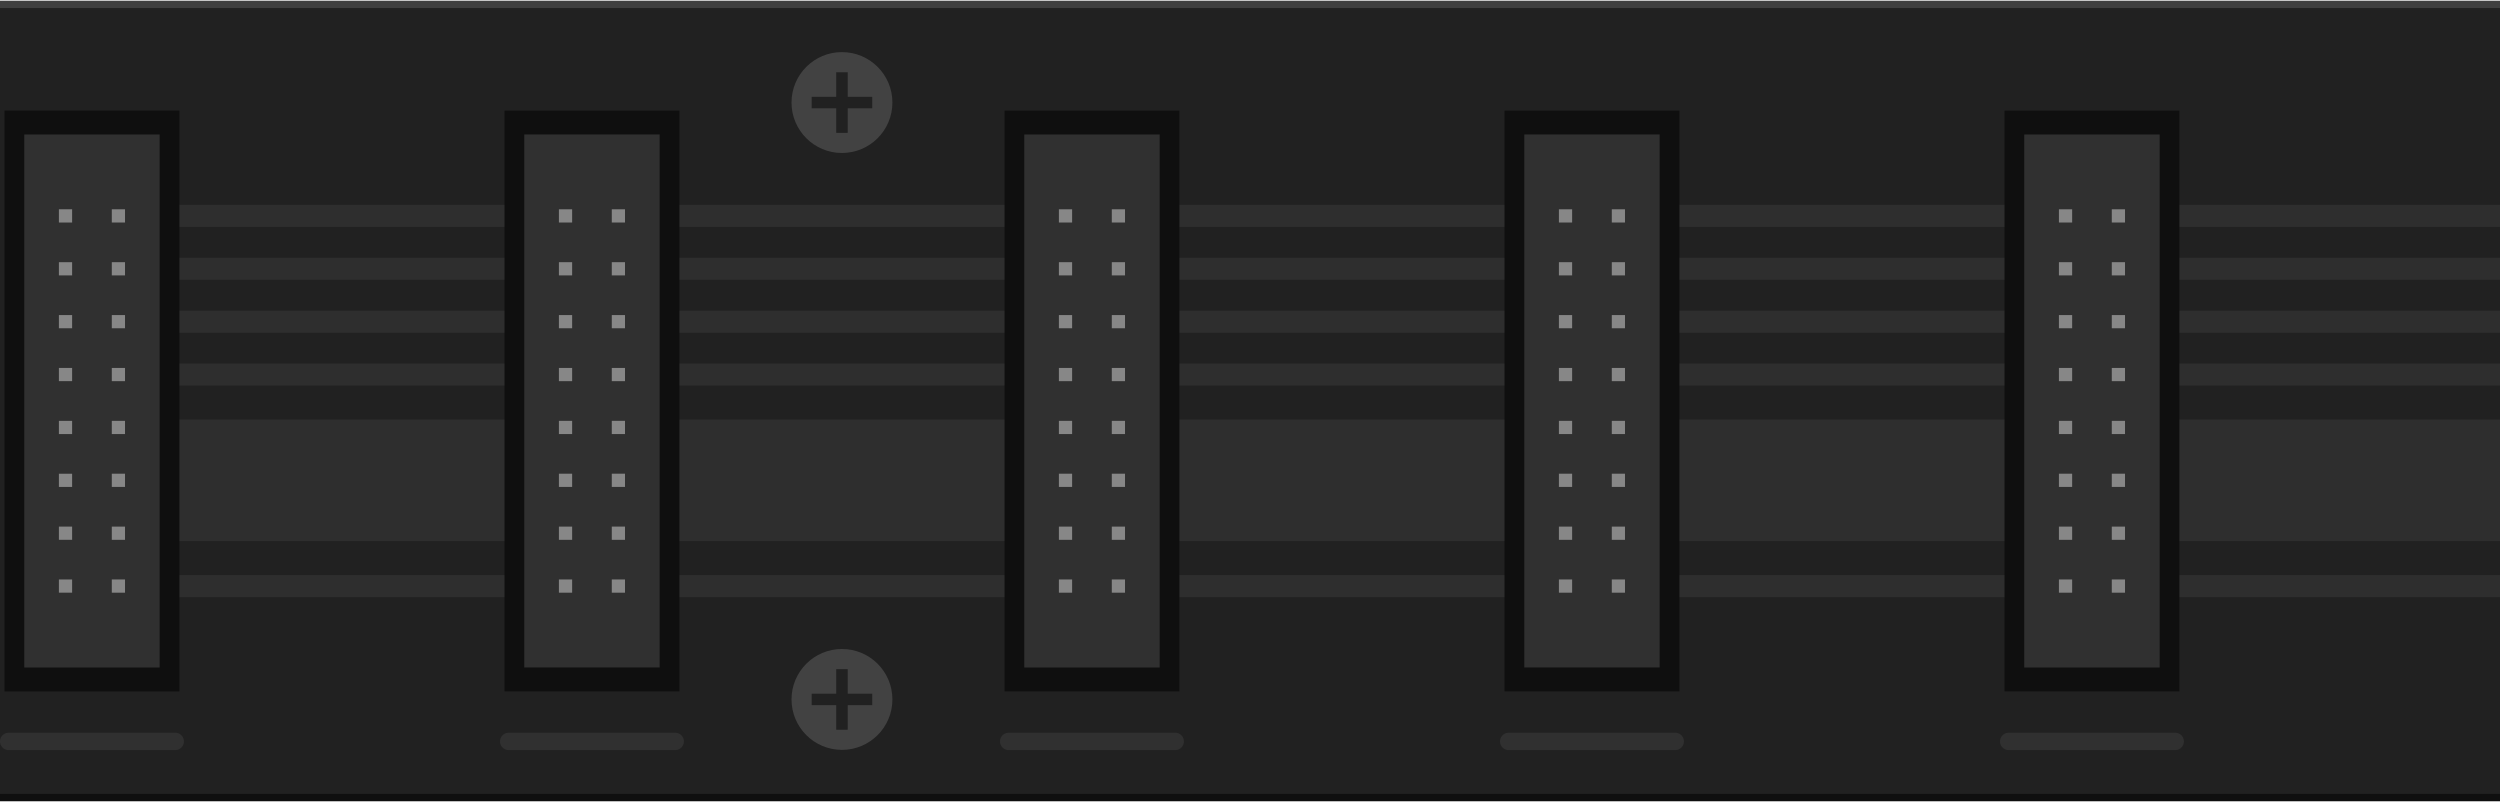
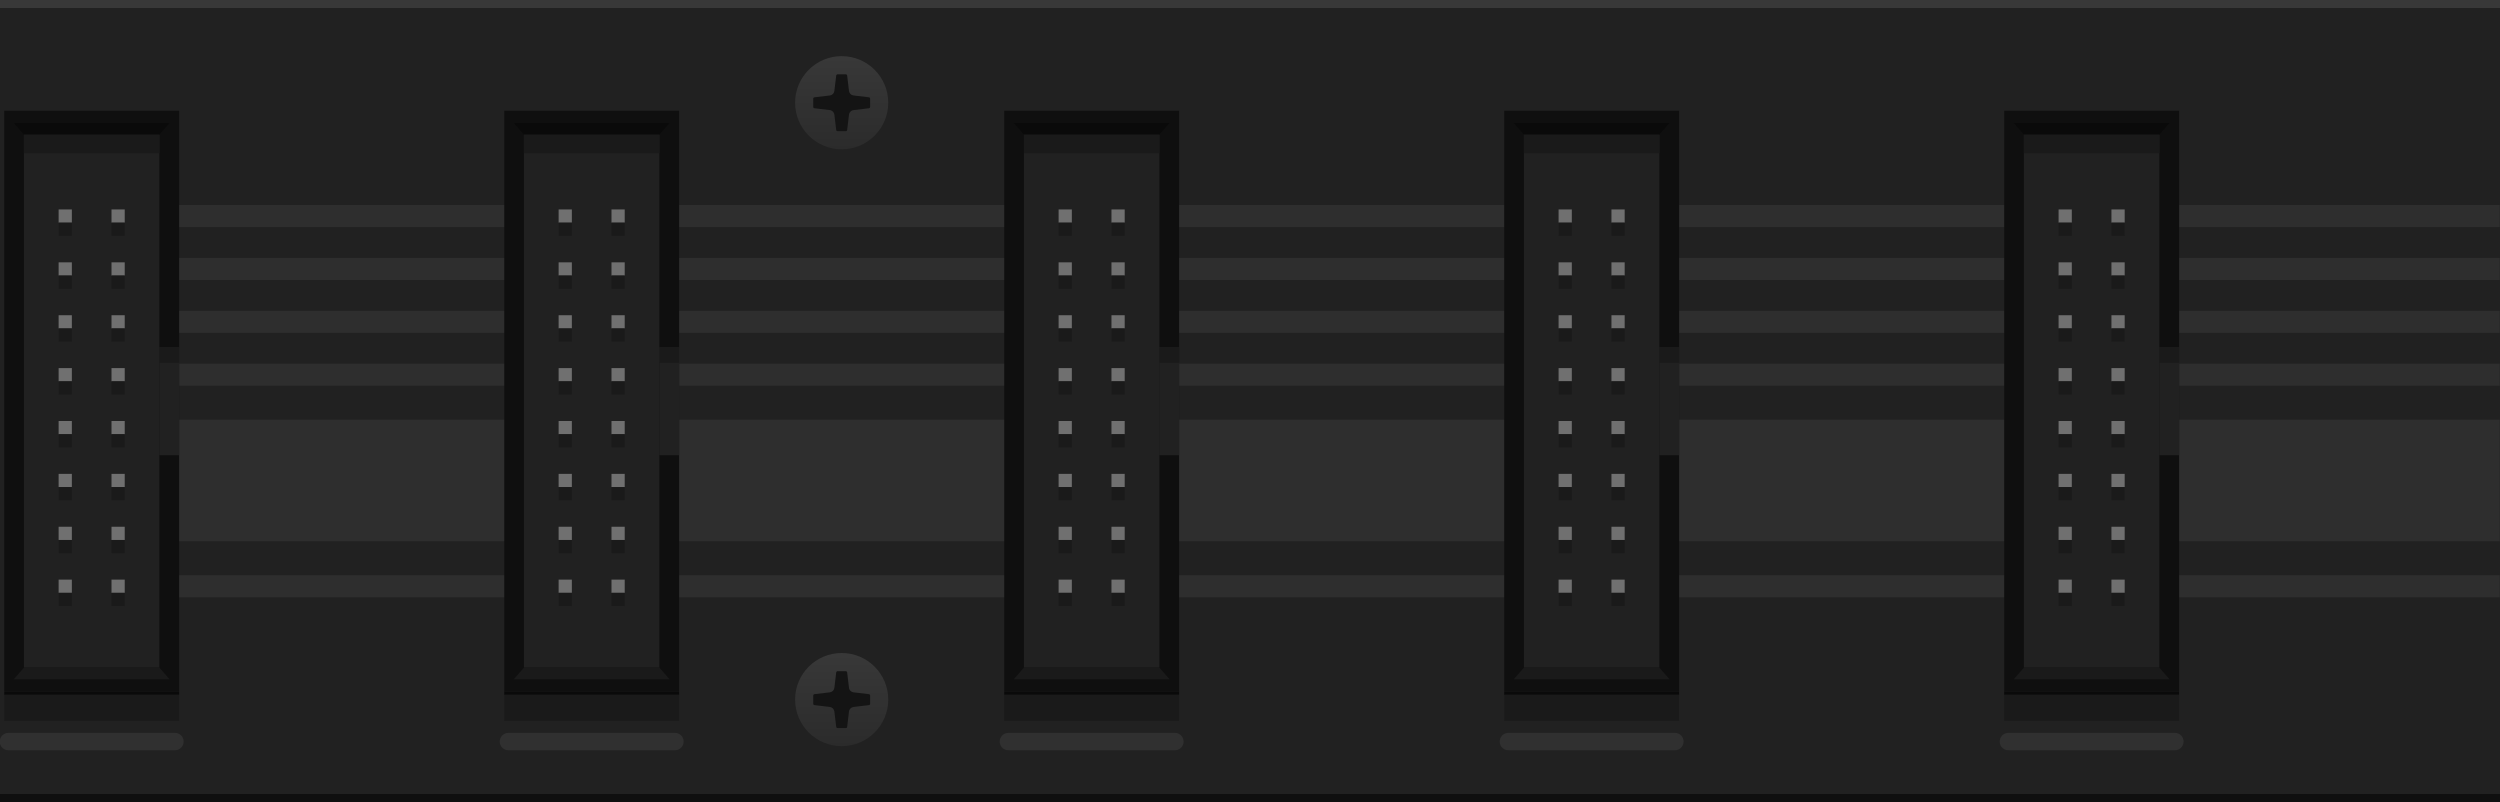
- <svg xmlns="http://www.w3.org/2000/svg" width="288pt" height="92.389pt" viewBox="0 0 288 92.389" version="1.2" id="svg57823">
-   <defs id="defs57594">
-     <clipPath id="clip1">
-       <path d="M 91.184 74.766 L 102.805 74.766 L 102.805 86.387 L 91.184 86.387 Z M 91.184 74.766 " id="path57585" />
-     </clipPath>
-     <clipPath id="clip2">
-       <path d="M 91.184 6.004 L 102.805 6.004 L 102.805 17.625 L 91.184 17.625 Z M 91.184 6.004 " id="path57588" />
-     </clipPath>
-     <clipPath id="clip3">
-       <path d="M 0 91 L 288 91 L 288 92.391 L 0 92.391 Z M 0 91 " id="path57591" />
-     </clipPath>
-   </defs>
-   <path id="path57596" d="M 0,91.887 H 288 V 0.504 H 0 Z m 0,0" style="fill:#212121;fill-opacity:1;fill-rule:nonzero;stroke:none" />
-   <path id="path57598" d="M 15.074,55.332 H 288" style="fill:none;stroke:#2e2e2e;stroke-width:14;stroke-linecap:butt;stroke-linejoin:miter;stroke-miterlimit:10;stroke-opacity:1" />
-   <path id="path57600" d="M 15.074,24.871 H 288" style="fill:none;stroke:#2e2e2e;stroke-width:2.538;stroke-linecap:butt;stroke-linejoin:miter;stroke-miterlimit:10;stroke-opacity:1" />
-   <path id="path57602" d="M 15.074,30.965 H 288" style="fill:none;stroke:#2e2e2e;stroke-width:2.538;stroke-linecap:butt;stroke-linejoin:miter;stroke-miterlimit:10;stroke-opacity:1" />
-   <path id="path57604" d="M 15.074,37.059 H 288" style="fill:none;stroke:#2e2e2e;stroke-width:2.538;stroke-linecap:butt;stroke-linejoin:miter;stroke-miterlimit:10;stroke-opacity:1" />
-   <path id="path57606" d="M 15.074,43.148 H 288" style="fill:none;stroke:#2e2e2e;stroke-width:2.538;stroke-linecap:butt;stroke-linejoin:miter;stroke-miterlimit:10;stroke-opacity:1" />
-   <path id="path57608" d="M 15.074,67.52 H 288" style="fill:none;stroke:#2e2e2e;stroke-width:2.538;stroke-linecap:butt;stroke-linejoin:miter;stroke-miterlimit:10;stroke-opacity:1" />
-   <path style="clip-rule:nonzero;fill:#424242;fill-opacity:1;fill-rule:nonzero;stroke:none" d="m 102.805,80.574 c 0,3.211 -2.602,5.812 -5.813,5.812 -3.207,0 -5.809,-2.602 -5.809,-5.812 0,-3.207 2.602,-5.809 5.809,-5.809 3.211,0 5.813,2.602 5.813,5.809" id="path57610" />
-   <path id="path57614" d="m 97.656,84.066 h -1.324 v -6.98 h 1.324 z m 0,0" style="fill:#212121;fill-opacity:1;fill-rule:nonzero;stroke:none" />
-   <path id="path57616" d="m 100.484,81.234 h -6.98 v -1.32 h 6.98 z m 0,0" style="fill:#212121;fill-opacity:1;fill-rule:nonzero;stroke:none" />
-   <path style="clip-rule:nonzero;fill:#424242;fill-opacity:1;fill-rule:nonzero;stroke:none" d="m 102.805,11.812 c 0,3.211 -2.602,5.812 -5.813,5.812 -3.207,0 -5.809,-2.602 -5.809,-5.812 0,-3.207 2.602,-5.809 5.809,-5.809 3.211,0 5.813,2.602 5.813,5.809" id="path57618" />
-   <path id="path57622" d="M 97.656,15.305 H 96.332 V 8.324 h 1.324 z m 0,0" style="fill:#212121;fill-opacity:1;fill-rule:nonzero;stroke:none" />
-   <path id="path57624" d="m 100.484,12.477 h -6.98 v -1.324 h 6.98 z m 0,0" style="fill:#212121;fill-opacity:1;fill-rule:nonzero;stroke:none" />
-   <path id="path57626" d="M 0.52,79.652 H 20.668 V 12.734 H 0.52 Z m 0,0" style="fill:#0f0f0f;fill-opacity:1;fill-rule:nonzero;stroke:none" />
-   <path id="path57628" d="M 18.391,76.895 H 2.797 V 15.492 h 15.594 z m 0,0" style="fill:#303030;fill-opacity:1;fill-rule:nonzero;stroke:none" />
-   <path id="path57630" d="M 8.309,25.633 H 6.785 v -1.523 h 1.523 z m 0,0" style="fill:#878787;fill-opacity:1;fill-rule:nonzero;stroke:none" />
-   <path id="path57632" d="m 14.402,25.633 h -1.523 v -1.523 h 1.523 z m 0,0" style="fill:#878787;fill-opacity:1;fill-rule:nonzero;stroke:none" />
-   <path id="path57634" d="M 8.309,31.727 H 6.785 v -1.523 h 1.523 z m 0,0" style="fill:#878787;fill-opacity:1;fill-rule:nonzero;stroke:none" />
-   <path id="path57636" d="m 14.402,31.727 h -1.523 v -1.523 h 1.523 z m 0,0" style="fill:#878787;fill-opacity:1;fill-rule:nonzero;stroke:none" />
-   <path id="path57638" d="M 8.309,37.816 H 6.785 v -1.52 h 1.523 z m 0,0" style="fill:#878787;fill-opacity:1;fill-rule:nonzero;stroke:none" />
-   <path id="path57640" d="m 14.402,37.816 h -1.523 v -1.52 h 1.523 z m 0,0" style="fill:#878787;fill-opacity:1;fill-rule:nonzero;stroke:none" />
-   <path id="path57642" d="M 8.309,43.91 H 6.785 v -1.523 h 1.523 z m 0,0" style="fill:#878787;fill-opacity:1;fill-rule:nonzero;stroke:none" />
-   <path id="path57644" d="m 14.402,43.91 h -1.523 v -1.523 h 1.523 z m 0,0" style="fill:#878787;fill-opacity:1;fill-rule:nonzero;stroke:none" />
-   <path id="path57646" d="M 8.309,50.004 H 6.785 v -1.523 h 1.523 z m 0,0" style="fill:#878787;fill-opacity:1;fill-rule:nonzero;stroke:none" />
-   <path id="path57648" d="m 14.402,50.004 h -1.523 v -1.523 h 1.523 z m 0,0" style="fill:#878787;fill-opacity:1;fill-rule:nonzero;stroke:none" />
-   <path id="path57650" d="M 8.309,56.094 H 6.785 v -1.523 h 1.523 z m 0,0" style="fill:#878787;fill-opacity:1;fill-rule:nonzero;stroke:none" />
-   <path id="path57652" d="m 14.402,56.094 h -1.523 v -1.523 h 1.523 z m 0,0" style="fill:#878787;fill-opacity:1;fill-rule:nonzero;stroke:none" />
-   <path id="path57654" d="M 8.309,62.188 H 6.785 v -1.523 h 1.523 z m 0,0" style="fill:#878787;fill-opacity:1;fill-rule:nonzero;stroke:none" />
-   <path id="path57656" d="m 14.402,62.188 h -1.523 v -1.523 h 1.523 z m 0,0" style="fill:#878787;fill-opacity:1;fill-rule:nonzero;stroke:none" />
-   <path id="path57658" d="M 8.309,68.277 H 6.785 v -1.523 h 1.523 z m 0,0" style="fill:#878787;fill-opacity:1;fill-rule:nonzero;stroke:none" />
-   <path id="path57660" d="m 14.402,68.277 h -1.523 v -1.523 h 1.523 z m 0,0" style="fill:#878787;fill-opacity:1;fill-rule:nonzero;stroke:none" />
-   <path id="path57662" d="M 1,85.41 H 20.188" style="fill:none;stroke:#303030;stroke-width:2;stroke-linecap:round;stroke-linejoin:round;stroke-miterlimit:10;stroke-opacity:1" />
-   <path id="path57664" d="M 0,0.504 H 288" style="fill:none;stroke:#3f3f3f;stroke-width:0.846;stroke-linecap:butt;stroke-linejoin:miter;stroke-miterlimit:10;stroke-opacity:1" />
-   <path style="clip-rule:nonzero;fill:none;stroke:#0f0f0f;stroke-width:0.846;stroke-linecap:butt;stroke-linejoin:miter;stroke-miterlimit:10;stroke-opacity:1" d="M 0,91.883 H 288" id="path57666" />
-   <path id="path57670" d="M 78.27,79.652 H 58.121 V 12.738 h 20.148 z m 0,0" style="fill:#0f0f0f;fill-opacity:1;fill-rule:nonzero;stroke:none" />
-   <path id="path57672" d="M 75.992,76.895 H 60.395 V 15.492 h 15.598 z m 0,0" style="fill:#303030;fill-opacity:1;fill-rule:nonzero;stroke:none" />
-   <path id="path57674" d="m 65.91,25.633 h -1.523 v -1.523 h 1.523 z m 0,0" style="fill:#878787;fill-opacity:1;fill-rule:nonzero;stroke:none" />
-   <path id="path57676" d="M 72,25.633 H 70.477 V 24.109 H 72 Z m 0,0" style="fill:#878787;fill-opacity:1;fill-rule:nonzero;stroke:none" />
-   <path id="path57678" d="m 65.91,31.727 h -1.523 v -1.523 h 1.523 z m 0,0" style="fill:#878787;fill-opacity:1;fill-rule:nonzero;stroke:none" />
-   <path id="path57680" d="M 72,31.727 H 70.477 V 30.203 H 72 Z m 0,0" style="fill:#878787;fill-opacity:1;fill-rule:nonzero;stroke:none" />
-   <path id="path57682" d="m 65.91,37.816 h -1.523 v -1.52 h 1.523 z m 0,0" style="fill:#878787;fill-opacity:1;fill-rule:nonzero;stroke:none" />
-   <path id="path57684" d="M 72,37.816 H 70.477 V 36.297 H 72 Z m 0,0" style="fill:#878787;fill-opacity:1;fill-rule:nonzero;stroke:none" />
-   <path id="path57686" d="m 65.91,43.91 h -1.523 v -1.523 h 1.523 z m 0,0" style="fill:#878787;fill-opacity:1;fill-rule:nonzero;stroke:none" />
-   <path id="path57688" d="M 72,43.91 H 70.477 V 42.387 H 72 Z m 0,0" style="fill:#878787;fill-opacity:1;fill-rule:nonzero;stroke:none" />
-   <path id="path57690" d="m 65.91,50.004 h -1.523 v -1.523 h 1.523 z m 0,0" style="fill:#878787;fill-opacity:1;fill-rule:nonzero;stroke:none" />
-   <path id="path57692" d="M 72,50.004 H 70.477 V 48.48 H 72 Z m 0,0" style="fill:#878787;fill-opacity:1;fill-rule:nonzero;stroke:none" />
-   <path id="path57694" d="m 65.91,56.094 h -1.523 v -1.523 h 1.523 z m 0,0" style="fill:#878787;fill-opacity:1;fill-rule:nonzero;stroke:none" />
-   <path id="path57696" d="M 72,56.094 H 70.477 V 54.57 H 72 Z m 0,0" style="fill:#878787;fill-opacity:1;fill-rule:nonzero;stroke:none" />
-   <path id="path57698" d="m 65.91,62.188 h -1.523 v -1.523 h 1.523 z m 0,0" style="fill:#878787;fill-opacity:1;fill-rule:nonzero;stroke:none" />
-   <path id="path57700" d="M 72,62.188 H 70.477 V 60.664 H 72 Z m 0,0" style="fill:#878787;fill-opacity:1;fill-rule:nonzero;stroke:none" />
-   <path id="path57702" d="m 65.91,68.277 h -1.523 v -1.523 h 1.523 z m 0,0" style="fill:#878787;fill-opacity:1;fill-rule:nonzero;stroke:none" />
-   <path id="path57704" d="M 72,68.277 H 70.477 V 66.754 H 72 Z m 0,0" style="fill:#878787;fill-opacity:1;fill-rule:nonzero;stroke:none" />
-   <path id="path57706" d="M 58.602,85.41 H 77.785" style="fill:none;stroke:#303030;stroke-width:2;stroke-linecap:round;stroke-linejoin:round;stroke-miterlimit:10;stroke-opacity:1" />
-   <path id="path57708" d="M 135.867,79.652 H 115.723 V 12.738 h 20.145 z m 0,0" style="fill:#0f0f0f;fill-opacity:1;fill-rule:nonzero;stroke:none" />
-   <path id="path57710" d="M 133.594,76.895 H 117.996 V 15.492 h 15.598 z m 0,0" style="fill:#303030;fill-opacity:1;fill-rule:nonzero;stroke:none" />
-   <path id="path57712" d="m 123.508,25.633 h -1.523 v -1.523 h 1.523 z m 0,0" style="fill:#878787;fill-opacity:1;fill-rule:nonzero;stroke:none" />
-   <path id="path57714" d="m 129.602,25.633 h -1.523 v -1.523 h 1.523 z m 0,0" style="fill:#878787;fill-opacity:1;fill-rule:nonzero;stroke:none" />
-   <path id="path57716" d="m 123.508,31.727 h -1.523 v -1.523 h 1.523 z m 0,0" style="fill:#878787;fill-opacity:1;fill-rule:nonzero;stroke:none" />
-   <path id="path57718" d="m 129.602,31.727 h -1.523 v -1.523 h 1.523 z m 0,0" style="fill:#878787;fill-opacity:1;fill-rule:nonzero;stroke:none" />
-   <path id="path57720" d="m 123.508,37.816 h -1.523 v -1.52 h 1.523 z m 0,0" style="fill:#878787;fill-opacity:1;fill-rule:nonzero;stroke:none" />
-   <path id="path57722" d="m 129.602,37.816 h -1.523 v -1.52 h 1.523 z m 0,0" style="fill:#878787;fill-opacity:1;fill-rule:nonzero;stroke:none" />
-   <path id="path57724" d="m 123.508,43.91 h -1.523 v -1.523 h 1.523 z m 0,0" style="fill:#878787;fill-opacity:1;fill-rule:nonzero;stroke:none" />
-   <path id="path57726" d="m 129.602,43.91 h -1.523 v -1.523 h 1.523 z m 0,0" style="fill:#878787;fill-opacity:1;fill-rule:nonzero;stroke:none" />
-   <path id="path57728" d="m 123.508,50.004 h -1.523 v -1.523 h 1.523 z m 0,0" style="fill:#878787;fill-opacity:1;fill-rule:nonzero;stroke:none" />
-   <path id="path57730" d="m 129.602,50.004 h -1.523 v -1.523 h 1.523 z m 0,0" style="fill:#878787;fill-opacity:1;fill-rule:nonzero;stroke:none" />
-   <path id="path57732" d="m 123.508,56.094 h -1.523 v -1.523 h 1.523 z m 0,0" style="fill:#878787;fill-opacity:1;fill-rule:nonzero;stroke:none" />
-   <path id="path57734" d="m 129.602,56.094 h -1.523 v -1.523 h 1.523 z m 0,0" style="fill:#878787;fill-opacity:1;fill-rule:nonzero;stroke:none" />
-   <path id="path57736" d="m 123.508,62.188 h -1.523 v -1.523 h 1.523 z m 0,0" style="fill:#878787;fill-opacity:1;fill-rule:nonzero;stroke:none" />
-   <path id="path57738" d="m 129.602,62.188 h -1.523 v -1.523 h 1.523 z m 0,0" style="fill:#878787;fill-opacity:1;fill-rule:nonzero;stroke:none" />
-   <path id="path57740" d="m 123.508,68.277 h -1.523 v -1.523 h 1.523 z m 0,0" style="fill:#878787;fill-opacity:1;fill-rule:nonzero;stroke:none" />
-   <path id="path57742" d="m 129.602,68.277 h -1.523 v -1.523 h 1.523 z m 0,0" style="fill:#878787;fill-opacity:1;fill-rule:nonzero;stroke:none" />
-   <path id="path57744" d="m 116.199,85.41 h 19.188" style="fill:none;stroke:#303030;stroke-width:2;stroke-linecap:round;stroke-linejoin:round;stroke-miterlimit:10;stroke-opacity:1" />
-   <path id="path57746" d="M 193.469,79.652 H 173.32 V 12.738 h 20.148 z m 0,0" style="fill:#0f0f0f;fill-opacity:1;fill-rule:nonzero;stroke:none" />
-   <path id="path57748" d="M 191.191,76.895 H 175.598 V 15.492 h 15.594 z m 0,0" style="fill:#303030;fill-opacity:1;fill-rule:nonzero;stroke:none" />
-   <path id="path57750" d="m 181.109,25.633 h -1.523 v -1.523 h 1.523 z m 0,0" style="fill:#878787;fill-opacity:1;fill-rule:nonzero;stroke:none" />
-   <path id="path57752" d="m 187.199,25.633 h -1.52 v -1.523 h 1.52 z m 0,0" style="fill:#878787;fill-opacity:1;fill-rule:nonzero;stroke:none" />
-   <path id="path57754" d="m 181.109,31.727 h -1.523 v -1.523 h 1.523 z m 0,0" style="fill:#878787;fill-opacity:1;fill-rule:nonzero;stroke:none" />
-   <path id="path57756" d="m 187.199,31.727 h -1.52 v -1.523 h 1.52 z m 0,0" style="fill:#878787;fill-opacity:1;fill-rule:nonzero;stroke:none" />
-   <path id="path57758" d="m 181.109,37.816 h -1.523 v -1.52 h 1.523 z m 0,0" style="fill:#878787;fill-opacity:1;fill-rule:nonzero;stroke:none" />
-   <path id="path57760" d="m 187.199,37.816 h -1.52 v -1.52 h 1.52 z m 0,0" style="fill:#878787;fill-opacity:1;fill-rule:nonzero;stroke:none" />
-   <path id="path57762" d="m 181.109,43.91 h -1.523 v -1.523 h 1.523 z m 0,0" style="fill:#878787;fill-opacity:1;fill-rule:nonzero;stroke:none" />
-   <path id="path57764" d="m 187.199,43.91 h -1.52 v -1.523 h 1.52 z m 0,0" style="fill:#878787;fill-opacity:1;fill-rule:nonzero;stroke:none" />
-   <path id="path57766" d="m 181.109,50.004 h -1.523 v -1.523 h 1.523 z m 0,0" style="fill:#878787;fill-opacity:1;fill-rule:nonzero;stroke:none" />
-   <path id="path57768" d="m 187.199,50.004 h -1.52 v -1.523 h 1.52 z m 0,0" style="fill:#878787;fill-opacity:1;fill-rule:nonzero;stroke:none" />
-   <path id="path57770" d="m 181.109,56.094 h -1.523 v -1.523 h 1.523 z m 0,0" style="fill:#878787;fill-opacity:1;fill-rule:nonzero;stroke:none" />
-   <path id="path57772" d="m 187.199,56.094 h -1.52 v -1.523 h 1.52 z m 0,0" style="fill:#878787;fill-opacity:1;fill-rule:nonzero;stroke:none" />
-   <path id="path57774" d="m 181.109,62.188 h -1.523 v -1.523 h 1.523 z m 0,0" style="fill:#878787;fill-opacity:1;fill-rule:nonzero;stroke:none" />
-   <path id="path57776" d="m 187.199,62.188 h -1.52 v -1.523 h 1.52 z m 0,0" style="fill:#878787;fill-opacity:1;fill-rule:nonzero;stroke:none" />
-   <path id="path57778" d="m 181.109,68.277 h -1.523 v -1.523 h 1.523 z m 0,0" style="fill:#878787;fill-opacity:1;fill-rule:nonzero;stroke:none" />
-   <path id="path57780" d="m 187.199,68.277 h -1.52 v -1.523 h 1.52 z m 0,0" style="fill:#878787;fill-opacity:1;fill-rule:nonzero;stroke:none" />
-   <path id="path57782" d="m 173.801,85.41 h 19.188" style="fill:none;stroke:#303030;stroke-width:2;stroke-linecap:round;stroke-linejoin:round;stroke-miterlimit:10;stroke-opacity:1" />
-   <path id="path57784" d="M 251.066,79.652 H 230.922 V 12.738 h 20.145 z m 0,0" style="fill:#0f0f0f;fill-opacity:1;fill-rule:nonzero;stroke:none" />
-   <path id="path57786" d="M 248.793,76.895 H 233.195 V 15.492 h 15.598 z m 0,0" style="fill:#303030;fill-opacity:1;fill-rule:nonzero;stroke:none" />
-   <path id="path57788" d="m 238.711,25.633 h -1.523 v -1.523 h 1.523 z m 0,0" style="fill:#878787;fill-opacity:1;fill-rule:nonzero;stroke:none" />
-   <path id="path57790" d="m 244.801,25.633 h -1.523 v -1.523 h 1.523 z m 0,0" style="fill:#878787;fill-opacity:1;fill-rule:nonzero;stroke:none" />
-   <path id="path57792" d="m 238.711,31.727 h -1.523 v -1.523 h 1.523 z m 0,0" style="fill:#878787;fill-opacity:1;fill-rule:nonzero;stroke:none" />
-   <path id="path57794" d="m 244.801,31.727 h -1.523 v -1.523 h 1.523 z m 0,0" style="fill:#878787;fill-opacity:1;fill-rule:nonzero;stroke:none" />
-   <path id="path57796" d="m 238.711,37.816 h -1.523 v -1.52 h 1.523 z m 0,0" style="fill:#878787;fill-opacity:1;fill-rule:nonzero;stroke:none" />
-   <path id="path57798" d="m 244.801,37.816 h -1.523 v -1.52 h 1.523 z m 0,0" style="fill:#878787;fill-opacity:1;fill-rule:nonzero;stroke:none" />
-   <path id="path57800" d="m 238.711,43.91 h -1.523 v -1.523 h 1.523 z m 0,0" style="fill:#878787;fill-opacity:1;fill-rule:nonzero;stroke:none" />
-   <path id="path57802" d="m 244.801,43.91 h -1.523 v -1.523 h 1.523 z m 0,0" style="fill:#878787;fill-opacity:1;fill-rule:nonzero;stroke:none" />
-   <path id="path57804" d="m 238.711,50.004 h -1.523 v -1.523 h 1.523 z m 0,0" style="fill:#878787;fill-opacity:1;fill-rule:nonzero;stroke:none" />
-   <path id="path57806" d="m 244.801,50.004 h -1.523 v -1.523 h 1.523 z m 0,0" style="fill:#878787;fill-opacity:1;fill-rule:nonzero;stroke:none" />
-   <path id="path57808" d="m 238.711,56.094 h -1.523 v -1.523 h 1.523 z m 0,0" style="fill:#878787;fill-opacity:1;fill-rule:nonzero;stroke:none" />
-   <path id="path57810" d="m 244.801,56.094 h -1.523 v -1.523 h 1.523 z m 0,0" style="fill:#878787;fill-opacity:1;fill-rule:nonzero;stroke:none" />
-   <path id="path57812" d="m 238.711,62.188 h -1.523 v -1.523 h 1.523 z m 0,0" style="fill:#878787;fill-opacity:1;fill-rule:nonzero;stroke:none" />
-   <path id="path57814" d="m 244.801,62.188 h -1.523 v -1.523 h 1.523 z m 0,0" style="fill:#878787;fill-opacity:1;fill-rule:nonzero;stroke:none" />
-   <path id="path57816" d="m 238.711,68.277 h -1.523 v -1.523 h 1.523 z m 0,0" style="fill:#878787;fill-opacity:1;fill-rule:nonzero;stroke:none" />
-   <path id="path57818" d="m 244.801,68.277 h -1.523 v -1.523 h 1.523 z m 0,0" style="fill:#878787;fill-opacity:1;fill-rule:nonzero;stroke:none" />
-   <path id="path57820" d="m 231.402,85.41 h 19.184" style="fill:none;stroke:#303030;stroke-width:2;stroke-linecap:round;stroke-linejoin:round;stroke-miterlimit:10;stroke-opacity:1" />
+ <svg xmlns="http://www.w3.org/2000/svg" version="1.0" id="svg57823" x="0px" y="0px" width="288px" height="92.389px" viewBox="0 0 288 92.389" enable-background="new 0 0 288 92.389" xml:space="preserve">
+   <g>
+     <path id="path57596_2_" fill="#212121" d="M0,92.389h288V0H0V92.389z" />
+     <path id="path57598_2_" fill="none" stroke="#2E2E2E" stroke-width="14" stroke-miterlimit="10" d="   M15.041,55.35h272.926" />
+     <path id="path57600_2_" fill="none" stroke="#2E2E2E" stroke-width="2.538" stroke-miterlimit="10" d="   M15.041,24.889h272.926" />
+     <path id="path57602_2_" fill="none" stroke="#2E2E2E" stroke-width="2.538" stroke-miterlimit="10" d="   M15.041,30.983h272.926" />
+     <path id="path57604_2_" fill="none" stroke="#2E2E2E" stroke-width="2.538" stroke-miterlimit="10" d="   M15.041,37.077h272.926" />
+     <path id="path57606_2_" fill="none" stroke="#2E2E2E" stroke-width="2.538" stroke-miterlimit="10" d="   M15.041,43.166h272.926" />
+     <path id="path57608_2_" fill="none" stroke="#2E2E2E" stroke-width="2.538" stroke-miterlimit="10" d="   M15.041,67.537h272.926" />
+     <path id="path57622_2_" fill="#212121" d="M97.623,15.323h-1.324V8.342h1.324V15.323   z" />
+     <path id="path57624_2_" fill="#212121" d="M100.452,12.495h-6.98v-1.324h6.98   V12.495z" />
+     <g>
+       <linearGradient id="SVGID_1_" gradientUnits="userSpaceOnUse" x1="622.468" y1="-5323.861" x2="633.198" y2="-5323.861" gradientTransform="matrix(0 1 -1 0 -5226.9 -616)">
+         <stop offset="0.011" style="stop-color:#383838" />
+         <stop offset="1" style="stop-color:#2B2B2B" />
+       </linearGradient>
+       <circle fill="url(#SVGID_1_)" cx="96.961" cy="11.833" r="5.365" />
+       <path fill="#141414" d="M100.101,11.21l-1.777-0.213c-0.273-0.033-0.488-0.248-0.52-0.521l-0.212-1.776    c-0.009-0.077-0.075-0.136-0.153-0.136h-0.954c-0.078,0-0.144,0.058-0.153,0.136l-0.213,1.777    c-0.033,0.273-0.248,0.488-0.521,0.521l-1.777,0.212c-0.077,0.009-0.136,0.075-0.136,0.153v0.954    c0,0.078,0.058,0.144,0.136,0.153l1.777,0.213c0.273,0.033,0.488,0.248,0.521,0.521l0.213,1.777    c0.009,0.077,0.075,0.136,0.153,0.136h0.954c0.078,0,0.144-0.058,0.153-0.136l0.213-1.777    c0.033-0.273,0.248-0.488,0.521-0.52l1.776-0.212c0.077-0.009,0.136-0.075,0.136-0.153v-0.954    C100.237,11.285,100.178,11.219,100.101,11.21z" />
+     </g>
+     <g>
+       <linearGradient id="SVGID_2_" gradientUnits="userSpaceOnUse" x1="691.227" y1="-5323.861" x2="701.957" y2="-5323.861" gradientTransform="matrix(0 1 -1 0 -5226.9 -616)">
+         <stop offset="0.011" style="stop-color:#383838" />
+         <stop offset="1" style="stop-color:#2B2B2B" />
+       </linearGradient>
+       <circle fill="url(#SVGID_2_)" cx="96.961" cy="80.592" r="5.365" />
+       <path fill="#141414" d="M100.101,79.969l-1.777-0.213c-0.273-0.033-0.488-0.248-0.52-0.521l-0.212-1.776    c-0.009-0.077-0.075-0.136-0.153-0.136h-0.954c-0.078,0-0.144,0.058-0.153,0.136l-0.213,1.777    c-0.033,0.273-0.248,0.488-0.521,0.521l-1.777,0.212c-0.077,0.009-0.136,0.075-0.136,0.153v0.954    c0,0.078,0.058,0.144,0.136,0.153l1.777,0.213c0.273,0.033,0.488,0.248,0.521,0.521l0.213,1.777    c0.009,0.077,0.075,0.136,0.153,0.136h0.954c0.078,0,0.144-0.058,0.153-0.136l0.213-1.777    c0.033-0.273,0.248-0.488,0.521-0.52l1.776-0.212c0.077-0.009,0.136-0.075,0.136-0.153v-0.954    C100.237,80.044,100.178,79.979,100.101,79.969z" />
+     </g>
+     <g>
+       <g>
+         <path id="path57670_11_" fill="#0F0F0F" d="M78.237,79.67H58.088V12.756h20.148     V79.67z" />
+         <path id="path57672_21_" fill="#212121" d="M75.959,76.912H60.362V15.51h15.598     V76.912z" />
+         <path id="path57672_19_" fill="#212121" d="M78.237,52.439h-2.277V39.984h2.277     V52.439z" />
+         <g>
+           <path id="path57674_21_" fill="#707070" d="M65.877,25.651H64.354v-1.523h1.523      V25.651z" />
+           <path id="path57676_21_" fill="#707070" d="M71.967,25.651h-1.523v-1.523h1.523      V25.651z" />
+           <path id="path57678_21_" fill="#707070" d="M65.877,31.745H64.354v-1.523h1.523      V31.745z" />
+           <path id="path57680_21_" fill="#707070" d="M71.967,31.745h-1.523v-1.523h1.523      V31.745z" />
+           <path id="path57682_21_" fill="#707070" d="M65.877,37.834H64.354v-1.52h1.523      V37.834z" />
+           <path id="path57684_21_" fill="#707070" d="M71.967,37.834h-1.523v-1.52h1.523      V37.834z" />
+           <path id="path57686_21_" fill="#707070" d="M65.877,43.928H64.354v-1.523h1.523      V43.928z" />
+           <path id="path57688_21_" fill="#707070" d="M71.967,43.928h-1.523v-1.523h1.523      V43.928z" />
+           <path id="path57690_21_" fill="#707070" d="M65.877,50.022H64.354v-1.523h1.523      V50.022z" />
+           <path id="path57692_21_" fill="#707070" d="M71.967,50.022h-1.523v-1.523h1.523      V50.022z" />
+           <path id="path57694_21_" fill="#707070" d="M65.877,56.112H64.354v-1.523h1.523      V56.112z" />
+           <path id="path57696_21_" fill="#707070" d="M71.967,56.112h-1.523v-1.523h1.523      V56.112z" />
+           <path id="path57698_21_" fill="#707070" d="M65.877,62.205H64.354v-1.523h1.523      V62.205z" />
+           <path id="path57700_21_" fill="#707070" d="M71.967,62.205h-1.523v-1.523h1.523      V62.205z" />
+           <path id="path57702_21_" fill="#707070" d="M65.877,68.295H64.354v-1.523h1.523      V68.295z" />
+           <path id="path57704_21_" fill="#707070" d="M71.967,68.295h-1.523v-1.523h1.523      V68.295z" />
+         </g>
+         <g>
+           <path id="path57674_20_" fill="#1A1A1A" d="M65.877,27.174H64.354v-1.523h1.523      V27.174z" />
+           <path id="path57676_20_" fill="#1A1A1A" d="M71.967,27.174h-1.523v-1.523h1.523      V27.174z" />
+           <path id="path57678_20_" fill="#1A1A1A" d="M65.877,33.268H64.354v-1.523h1.523      V33.268z" />
+           <path id="path57680_20_" fill="#1A1A1A" d="M71.967,33.268h-1.523v-1.523h1.523      V33.268z" />
+           <path id="path57682_20_" fill="#1A1A1A" d="M65.877,39.358H64.354v-1.52h1.523      V39.358z" />
+           <path id="path57684_20_" fill="#1A1A1A" d="M71.967,39.358h-1.523v-1.52h1.523      V39.358z" />
+           <path id="path57686_20_" fill="#1A1A1A" d="M65.877,45.452H64.354v-1.523h1.523      V45.452z" />
+           <path id="path57688_20_" fill="#1A1A1A" d="M71.967,45.452h-1.523v-1.523h1.523      V45.452z" />
+           <path id="path57690_20_" fill="#1A1A1A" d="M65.877,51.545H64.354v-1.523h1.523      V51.545z" />
+           <path id="path57692_20_" fill="#1A1A1A" d="M71.967,51.545h-1.523v-1.523h1.523      V51.545z" />
+           <path id="path57694_20_" fill="#1A1A1A" d="M65.877,57.635H64.354v-1.523h1.523      V57.635z" />
+           <path id="path57696_20_" fill="#1A1A1A" d="M71.967,57.635h-1.523v-1.523h1.523      V57.635z" />
+           <path id="path57698_20_" fill="#1A1A1A" d="M65.877,63.729H64.354v-1.523h1.523      V63.729z" />
+           <path id="path57700_20_" fill="#1A1A1A" d="M71.967,63.729h-1.523v-1.523h1.523      V63.729z" />
+           <path id="path57702_20_" fill="#1A1A1A" d="M65.877,69.819H64.354v-1.523h1.523      V69.819z" />
+           <path id="path57704_20_" fill="#1A1A1A" d="M71.967,69.819h-1.523v-1.523h1.523      V69.819z" />
+         </g>
+         <path id="path57706_11_" fill="none" stroke="#303030" stroke-width="2" stroke-linecap="round" stroke-linejoin="round" stroke-miterlimit="10" d="     M58.569,85.428h19.184" />
+         <polygon fill="#1A1A1A" points="77.136,78.253 59.186,78.253 60.362,76.912 75.959,76.912    " />
+         <polygon fill="#0A0A0A" points="77.136,14.17 59.186,14.17 60.362,15.51 75.959,15.51    " />
+         <rect x="58.088" y="79.67" fill="#0A0A0A" width="20.148" height="0.378" />
+         <rect x="58.088" y="80.048" fill="#1A1A1A" width="20.148" height="3.005" />
+         <rect x="60.362" y="15.51" fill="#1A1A1A" width="15.598" height="2.143" />
+         <rect x="75.959" y="39.984" fill="#1A1A1A" width="2.27" height="1.819" />
+       </g>
+     </g>
+     <g>
+       <g>
+         <path id="path57670_12_" fill="#0F0F0F" d="M20.637,79.67H0.489V12.756h20.148     V79.67z" />
+         <path id="path57672_23_" fill="#212121" d="M18.36,76.912H2.762V15.51h15.598     V76.912z" />
+         <path id="path57672_22_" fill="#212121" d="M20.637,52.439h-2.277V39.984h2.277     V52.439z" />
+         <g>
+           <path id="path57674_23_" fill="#707070" d="M8.278,25.651H6.754v-1.523h1.523      V25.651z" />
+           <path id="path57676_23_" fill="#707070" d="M14.368,25.651h-1.523v-1.523h1.523      V25.651z" />
+           <path id="path57678_23_" fill="#707070" d="M8.278,31.745H6.754v-1.523h1.523      V31.745z" />
+           <path id="path57680_23_" fill="#707070" d="M14.368,31.745h-1.523v-1.523h1.523      V31.745z" />
+           <path id="path57682_23_" fill="#707070" d="M8.278,37.834H6.754v-1.52h1.523      V37.834z" />
+           <path id="path57684_23_" fill="#707070" d="M14.368,37.834h-1.523v-1.52h1.523      V37.834z" />
+           <path id="path57686_23_" fill="#707070" d="M8.278,43.928H6.754v-1.523h1.523      V43.928z" />
+           <path id="path57688_23_" fill="#707070" d="M14.368,43.928h-1.523v-1.523h1.523      V43.928z" />
+           <path id="path57690_23_" fill="#707070" d="M8.278,50.022H6.754v-1.523h1.523      V50.022z" />
+           <path id="path57692_23_" fill="#707070" d="M14.368,50.022h-1.523v-1.523h1.523      V50.022z" />
+           <path id="path57694_23_" fill="#707070" d="M8.278,56.112H6.754v-1.523h1.523      V56.112z" />
+           <path id="path57696_23_" fill="#707070" d="M14.368,56.112h-1.523v-1.523h1.523      V56.112z" />
+           <path id="path57698_23_" fill="#707070" d="M8.278,62.205H6.754v-1.523h1.523      V62.205z" />
+           <path id="path57700_23_" fill="#707070" d="M14.368,62.205h-1.523v-1.523h1.523      V62.205z" />
+           <path id="path57702_23_" fill="#707070" d="M8.278,68.295H6.754v-1.523h1.523      V68.295z" />
+           <path id="path57704_23_" fill="#707070" d="M14.368,68.295h-1.523v-1.523h1.523      V68.295z" />
+         </g>
+         <g>
+           <path id="path57674_22_" fill="#1A1A1A" d="M8.278,27.174H6.754v-1.523h1.523      V27.174z" />
+           <path id="path57676_22_" fill="#1A1A1A" d="M14.368,27.174h-1.523v-1.523h1.523      V27.174z" />
+           <path id="path57678_22_" fill="#1A1A1A" d="M8.278,33.268H6.754v-1.523h1.523      V33.268z" />
+           <path id="path57680_22_" fill="#1A1A1A" d="M14.368,33.268h-1.523v-1.523h1.523      V33.268z" />
+           <path id="path57682_22_" fill="#1A1A1A" d="M8.278,39.358H6.754v-1.52h1.523      V39.358z" />
+           <path id="path57684_22_" fill="#1A1A1A" d="M14.368,39.358h-1.523v-1.52h1.523      V39.358z" />
+           <path id="path57686_22_" fill="#1A1A1A" d="M8.278,45.452H6.754v-1.523h1.523      V45.452z" />
+           <path id="path57688_22_" fill="#1A1A1A" d="M14.368,45.452h-1.523v-1.523h1.523      V45.452z" />
+           <path id="path57690_22_" fill="#1A1A1A" d="M8.278,51.545H6.754v-1.523h1.523      V51.545z" />
+           <path id="path57692_22_" fill="#1A1A1A" d="M14.368,51.545h-1.523v-1.523h1.523      V51.545z" />
+           <path id="path57694_22_" fill="#1A1A1A" d="M8.278,57.635H6.754v-1.523h1.523      V57.635z" />
+           <path id="path57696_22_" fill="#1A1A1A" d="M14.368,57.635h-1.523v-1.523h1.523      V57.635z" />
+           <path id="path57698_22_" fill="#1A1A1A" d="M8.278,63.729H6.754v-1.523h1.523V63.729      z" />
+           <path id="path57700_22_" fill="#1A1A1A" d="M14.368,63.729h-1.523v-1.523h1.523      V63.729z" />
+           <path id="path57702_22_" fill="#1A1A1A" d="M8.278,69.819H6.754v-1.523h1.523      V69.819z" />
+           <path id="path57704_22_" fill="#1A1A1A" d="M14.368,69.819h-1.523v-1.523h1.523      V69.819z" />
+         </g>
+         <path id="path57706_12_" fill="none" stroke="#303030" stroke-width="2" stroke-linecap="round" stroke-linejoin="round" stroke-miterlimit="10" d="     M0.969,85.428h19.184" />
+         <polygon fill="#1A1A1A" points="19.536,78.253 1.586,78.253 2.762,76.912 18.36,76.912    " />
+         <polygon fill="#0A0A0A" points="19.536,14.17 1.586,14.17 2.762,15.51 18.36,15.51    " />
+         <rect x="0.489" y="79.67" fill="#0A0A0A" width="20.148" height="0.378" />
+         <rect x="0.489" y="80.048" fill="#1A1A1A" width="20.148" height="3.005" />
+         <rect x="2.762" y="15.51" fill="#1A1A1A" width="15.598" height="2.143" />
+         <rect x="18.36" y="39.984" fill="#1A1A1A" width="2.27" height="1.819" />
+       </g>
+     </g>
+     <g>
+       <g>
+         <path id="path57670_10_" fill="#0F0F0F" d="M135.834,79.67h-20.148V12.756h20.148     V79.67z" />
+         <path id="path57672_17_" fill="#212121" d="M133.557,76.912h-15.598V15.51h15.598     V76.912z" />
+         <path id="path57672_16_" fill="#212121" d="M135.834,52.439h-2.277V39.984h2.277     V52.439z" />
+         <g>
+           <path id="path57674_19_" fill="#707070" d="M123.475,25.651h-1.523v-1.523h1.523      V25.651z" />
+           <path id="path57676_19_" fill="#707070" d="M129.565,25.651h-1.523v-1.523h1.523      V25.651z" />
+           <path id="path57678_19_" fill="#707070" d="M123.475,31.745h-1.523v-1.523h1.523      V31.745z" />
+           <path id="path57680_19_" fill="#707070" d="M129.565,31.745h-1.523v-1.523h1.523      V31.745z" />
+           <path id="path57682_19_" fill="#707070" d="M123.475,37.834h-1.523v-1.52h1.523      V37.834z" />
+           <path id="path57684_19_" fill="#707070" d="M129.565,37.834h-1.523v-1.52h1.523      V37.834z" />
+           <path id="path57686_19_" fill="#707070" d="M123.475,43.928h-1.523v-1.523h1.523      V43.928z" />
+           <path id="path57688_19_" fill="#707070" d="M129.565,43.928h-1.523v-1.523h1.523      V43.928z" />
+           <path id="path57690_19_" fill="#707070" d="M123.475,50.022h-1.523v-1.523h1.523      V50.022z" />
+           <path id="path57692_19_" fill="#707070" d="M129.565,50.022h-1.523v-1.523h1.523      V50.022z" />
+           <path id="path57694_19_" fill="#707070" d="M123.475,56.112h-1.523v-1.523h1.523      V56.112z" />
+           <path id="path57696_19_" fill="#707070" d="M129.565,56.112h-1.523v-1.523h1.523      V56.112z" />
+           <path id="path57698_19_" fill="#707070" d="M123.475,62.205h-1.523v-1.523h1.523      V62.205z" />
+           <path id="path57700_19_" fill="#707070" d="M129.565,62.205h-1.523v-1.523h1.523      V62.205z" />
+           <path id="path57702_19_" fill="#707070" d="M123.475,68.295h-1.523v-1.523h1.523      V68.295z" />
+           <path id="path57704_19_" fill="#707070" d="M129.565,68.295h-1.523v-1.523h1.523      V68.295z" />
+         </g>
+         <g>
+           <path id="path57674_18_" fill="#1A1A1A" d="M123.475,27.174h-1.523v-1.523h1.523      V27.174z" />
+           <path id="path57676_18_" fill="#1A1A1A" d="M129.565,27.174h-1.523v-1.523h1.523      V27.174z" />
+           <path id="path57678_18_" fill="#1A1A1A" d="M123.475,33.268h-1.523v-1.523h1.523      V33.268z" />
+           <path id="path57680_18_" fill="#1A1A1A" d="M129.565,33.268h-1.523v-1.523h1.523      V33.268z" />
+           <path id="path57682_18_" fill="#1A1A1A" d="M123.475,39.358h-1.523v-1.52h1.523      V39.358z" />
+           <path id="path57684_18_" fill="#1A1A1A" d="M129.565,39.358h-1.523v-1.52h1.523      V39.358z" />
+           <path id="path57686_18_" fill="#1A1A1A" d="M123.475,45.452h-1.523v-1.523h1.523      V45.452z" />
+           <path id="path57688_18_" fill="#1A1A1A" d="M129.565,45.452h-1.523v-1.523h1.523      V45.452z" />
+           <path id="path57690_18_" fill="#1A1A1A" d="M123.475,51.545h-1.523v-1.523h1.523      V51.545z" />
+           <path id="path57692_18_" fill="#1A1A1A" d="M129.565,51.545h-1.523v-1.523h1.523      V51.545z" />
+           <path id="path57694_18_" fill="#1A1A1A" d="M123.475,57.635h-1.523v-1.523h1.523      V57.635z" />
+           <path id="path57696_18_" fill="#1A1A1A" d="M129.565,57.635h-1.523v-1.523h1.523      V57.635z" />
+           <path id="path57698_18_" fill="#1A1A1A" d="M123.475,63.729h-1.523v-1.523h1.523      V63.729z" />
+           <path id="path57700_18_" fill="#1A1A1A" d="M129.565,63.729h-1.523v-1.523h1.523      V63.729z" />
+           <path id="path57702_18_" fill="#1A1A1A" d="M123.475,69.819h-1.523v-1.523h1.523      V69.819z" />
+           <path id="path57704_18_" fill="#1A1A1A" d="M129.565,69.819h-1.523v-1.523h1.523      V69.819z" />
+         </g>
+         <path id="path57706_10_" fill="none" stroke="#303030" stroke-width="2" stroke-linecap="round" stroke-linejoin="round" stroke-miterlimit="10" d="     M116.166,85.428h19.184" />
+         <polygon fill="#1A1A1A" points="134.733,78.253 116.783,78.253 117.959,76.912 133.557,76.912    " />
+         <polygon fill="#0A0A0A" points="134.733,14.17 116.783,14.17 117.959,15.51 133.557,15.51    " />
+         <rect x="115.686" y="79.67" fill="#0A0A0A" width="20.148" height="0.378" />
+         <rect x="115.686" y="80.048" fill="#1A1A1A" width="20.148" height="3.005" />
+         <rect x="117.959" y="15.51" fill="#1A1A1A" width="15.598" height="2.143" />
+         <rect x="133.557" y="39.984" fill="#1A1A1A" width="2.27" height="1.819" />
+       </g>
+     </g>
+     <g id="XMLID_9_">
+       <g>
+         <path id="path57670_8_" fill="#0F0F0F" d="M193.432,79.67H173.284V12.756h20.148     V79.67z" />
+         <path id="path57672_15_" fill="#212121" d="M191.155,76.912h-15.598V15.51h15.598     V76.912z" />
+         <path id="path57672_14_" fill="#212121" d="M193.432,52.439h-2.277V39.984h2.277     V52.439z" />
+         <g>
+           <path id="path57674_15_" fill="#707070" d="M181.073,25.651h-1.523v-1.523h1.523      V25.651z" />
+           <path id="path57676_15_" fill="#707070" d="M187.163,25.651h-1.523v-1.523h1.523      V25.651z" />
+           <path id="path57678_15_" fill="#707070" d="M181.073,31.745h-1.523v-1.523h1.523      V31.745z" />
+           <path id="path57680_15_" fill="#707070" d="M187.163,31.745h-1.523v-1.523h1.523      V31.745z" />
+           <path id="path57682_15_" fill="#707070" d="M181.073,37.834h-1.523v-1.52h1.523      V37.834z" />
+           <path id="path57684_15_" fill="#707070" d="M187.163,37.834h-1.523v-1.52h1.523      V37.834z" />
+           <path id="path57686_15_" fill="#707070" d="M181.073,43.928h-1.523v-1.523h1.523      V43.928z" />
+           <path id="path57688_15_" fill="#707070" d="M187.163,43.928h-1.523v-1.523h1.523      V43.928z" />
+           <path id="path57690_15_" fill="#707070" d="M181.073,50.022h-1.523v-1.523h1.523      V50.022z" />
+           <path id="path57692_15_" fill="#707070" d="M187.163,50.022h-1.523v-1.523h1.523      V50.022z" />
+           <path id="path57694_15_" fill="#707070" d="M181.073,56.112h-1.523v-1.523h1.523      V56.112z" />
+           <path id="path57696_15_" fill="#707070" d="M187.163,56.112h-1.523v-1.523h1.523      V56.112z" />
+           <path id="path57698_15_" fill="#707070" d="M181.073,62.205h-1.523v-1.523h1.523      V62.205z" />
+           <path id="path57700_15_" fill="#707070" d="M187.163,62.205h-1.523v-1.523h1.523      V62.205z" />
+           <path id="path57702_15_" fill="#707070" d="M181.073,68.295h-1.523v-1.523h1.523      V68.295z" />
+           <path id="path57704_15_" fill="#707070" d="M187.163,68.295h-1.523v-1.523h1.523      V68.295z" />
+         </g>
+         <g>
+           <path id="path57674_14_" fill="#1A1A1A" d="M181.073,27.174h-1.523v-1.523h1.523      V27.174z" />
+           <path id="path57676_14_" fill="#1A1A1A" d="M187.163,27.174h-1.523v-1.523h1.523      V27.174z" />
+           <path id="path57678_14_" fill="#1A1A1A" d="M181.073,33.268h-1.523v-1.523h1.523      V33.268z" />
+           <path id="path57680_14_" fill="#1A1A1A" d="M187.163,33.268h-1.523v-1.523h1.523      V33.268z" />
+           <path id="path57682_14_" fill="#1A1A1A" d="M181.073,39.358h-1.523v-1.52h1.523      V39.358z" />
+           <path id="path57684_14_" fill="#1A1A1A" d="M187.163,39.358h-1.523v-1.52h1.523      V39.358z" />
+           <path id="path57686_14_" fill="#1A1A1A" d="M181.073,45.452h-1.523v-1.523h1.523      V45.452z" />
+           <path id="path57688_14_" fill="#1A1A1A" d="M187.163,45.452h-1.523v-1.523h1.523      V45.452z" />
+           <path id="path57690_14_" fill="#1A1A1A" d="M181.073,51.545h-1.523v-1.523h1.523      V51.545z" />
+           <path id="path57692_14_" fill="#1A1A1A" d="M187.163,51.545h-1.523v-1.523h1.523      V51.545z" />
+           <path id="path57694_14_" fill="#1A1A1A" d="M181.073,57.635h-1.523v-1.523h1.523      V57.635z" />
+           <path id="path57696_14_" fill="#1A1A1A" d="M187.163,57.635h-1.523v-1.523h1.523      V57.635z" />
+           <path id="path57698_14_" fill="#1A1A1A" d="M181.073,63.729h-1.523v-1.523h1.523      V63.729z" />
+           <path id="path57700_14_" fill="#1A1A1A" d="M187.163,63.729h-1.523v-1.523h1.523      V63.729z" />
+           <path id="path57702_14_" fill="#1A1A1A" d="M181.073,69.819h-1.523v-1.523h1.523      V69.819z" />
+           <path id="path57704_14_" fill="#1A1A1A" d="M187.163,69.819h-1.523v-1.523h1.523      V69.819z" />
+         </g>
+         <path id="path57706_8_" fill="none" stroke="#303030" stroke-width="2" stroke-linecap="round" stroke-linejoin="round" stroke-miterlimit="10" d="     M173.764,85.428h19.184" />
+         <polygon fill="#1A1A1A" points="192.331,78.253 174.381,78.253 175.557,76.912 191.155,76.912    " />
+         <polygon fill="#0A0A0A" points="192.331,14.17 174.381,14.17 175.557,15.51 191.155,15.51    " />
+         <rect x="173.284" y="79.67" fill="#0A0A0A" width="20.148" height="0.378" />
+         <rect x="173.284" y="80.048" fill="#1A1A1A" width="20.148" height="3.005" />
+         <rect x="175.557" y="15.51" fill="#1A1A1A" width="15.598" height="2.143" />
+         <rect x="191.155" y="39.984" fill="#1A1A1A" width="2.27" height="1.819" />
+       </g>
+     </g>
+     <g id="XMLID_8_">
+       <g>
+         <path id="path57670_7_" fill="#0F0F0F" d="M251.032,79.67h-20.148V12.756h20.148     V79.67z" />
+         <path id="path57672_13_" fill="#212121" d="M248.754,76.912h-15.598V15.51h15.598     V76.912z" />
+         <path id="path57672_12_" fill="#212121" d="M251.032,52.439h-2.277V39.984h2.277     V52.439z" />
+         <g>
+           <path id="path57674_13_" fill="#707070" d="M238.672,25.651h-1.523v-1.523h1.523      V25.651z" />
+           <path id="path57676_13_" fill="#707070" d="M244.762,25.651h-1.523v-1.523h1.523      V25.651z" />
+           <path id="path57678_13_" fill="#707070" d="M238.672,31.745h-1.523v-1.523h1.523      V31.745z" />
+           <path id="path57680_13_" fill="#707070" d="M244.762,31.745h-1.523v-1.523h1.523      V31.745z" />
+           <path id="path57682_13_" fill="#707070" d="M238.672,37.834h-1.523v-1.52h1.523      V37.834z" />
+           <path id="path57684_13_" fill="#707070" d="M244.762,37.834h-1.523v-1.52h1.523      V37.834z" />
+           <path id="path57686_13_" fill="#707070" d="M238.672,43.928h-1.523v-1.523h1.523      V43.928z" />
+           <path id="path57688_13_" fill="#707070" d="M244.762,43.928h-1.523v-1.523h1.523      V43.928z" />
+           <path id="path57690_13_" fill="#707070" d="M238.672,50.022h-1.523v-1.523h1.523      V50.022z" />
+           <path id="path57692_13_" fill="#707070" d="M244.762,50.022h-1.523v-1.523h1.523      V50.022z" />
+           <path id="path57694_13_" fill="#707070" d="M238.672,56.112h-1.523v-1.523h1.523      V56.112z" />
+           <path id="path57696_13_" fill="#707070" d="M244.762,56.112h-1.523v-1.523h1.523      V56.112z" />
+           <path id="path57698_13_" fill="#707070" d="M238.672,62.205h-1.523v-1.523h1.523      V62.205z" />
+           <path id="path57700_13_" fill="#707070" d="M244.762,62.205h-1.523v-1.523h1.523      V62.205z" />
+           <path id="path57702_13_" fill="#707070" d="M238.672,68.295h-1.523v-1.523h1.523      V68.295z" />
+           <path id="path57704_13_" fill="#707070" d="M244.762,68.295h-1.523v-1.523h1.523      V68.295z" />
+         </g>
+         <g>
+           <path id="path57674_12_" fill="#1A1A1A" d="M238.672,27.174h-1.523v-1.523h1.523      V27.174z" />
+           <path id="path57676_12_" fill="#1A1A1A" d="M244.762,27.174h-1.523v-1.523h1.523      V27.174z" />
+           <path id="path57678_12_" fill="#1A1A1A" d="M238.672,33.268h-1.523v-1.523h1.523      V33.268z" />
+           <path id="path57680_12_" fill="#1A1A1A" d="M244.762,33.268h-1.523v-1.523h1.523      V33.268z" />
+           <path id="path57682_12_" fill="#1A1A1A" d="M238.672,39.358h-1.523v-1.52h1.523      V39.358z" />
+           <path id="path57684_12_" fill="#1A1A1A" d="M244.762,39.358h-1.523v-1.52h1.523      V39.358z" />
+           <path id="path57686_12_" fill="#1A1A1A" d="M238.672,45.452h-1.523v-1.523h1.523      V45.452z" />
+           <path id="path57688_12_" fill="#1A1A1A" d="M244.762,45.452h-1.523v-1.523h1.523      V45.452z" />
+           <path id="path57690_12_" fill="#1A1A1A" d="M238.672,51.545h-1.523v-1.523h1.523      V51.545z" />
+           <path id="path57692_12_" fill="#1A1A1A" d="M244.762,51.545h-1.523v-1.523h1.523      V51.545z" />
+           <path id="path57694_12_" fill="#1A1A1A" d="M238.672,57.635h-1.523v-1.523h1.523      V57.635z" />
+           <path id="path57696_12_" fill="#1A1A1A" d="M244.762,57.635h-1.523v-1.523h1.523      V57.635z" />
+           <path id="path57698_12_" fill="#1A1A1A" d="M238.672,63.729h-1.523v-1.523h1.523      V63.729z" />
+           <path id="path57700_12_" fill="#1A1A1A" d="M244.762,63.729h-1.523v-1.523h1.523      V63.729z" />
+           <path id="path57702_12_" fill="#1A1A1A" d="M238.672,69.819h-1.523v-1.523h1.523      V69.819z" />
+           <path id="path57704_12_" fill="#1A1A1A" d="M244.762,69.819h-1.523v-1.523h1.523      V69.819z" />
+         </g>
+         <path id="path57706_7_" fill="none" stroke="#303030" stroke-width="2" stroke-linecap="round" stroke-linejoin="round" stroke-miterlimit="10" d="     M231.364,85.428h19.184" />
+         <polygon fill="#1A1A1A" points="249.93,78.253 231.98,78.253 233.157,76.912 248.754,76.912    " />
+         <polygon fill="#0A0A0A" points="249.93,14.17 231.98,14.17 233.157,15.51 248.754,15.51    " />
+         <rect x="230.883" y="79.67" fill="#0A0A0A" width="20.148" height="0.378" />
+         <rect x="230.883" y="80.048" fill="#1A1A1A" width="20.148" height="3.005" />
+         <rect x="233.157" y="15.51" fill="#1A1A1A" width="15.598" height="2.143" />
+         <rect x="248.754" y="39.984" fill="#1A1A1A" width="2.27" height="1.819" />
+       </g>
+     </g>
+     <rect fill="#383838" width="288" height="0.921" />
+     <rect y="91.468" fill="#0F0F0F" width="288" height="0.921" />
+   </g>
</svg>
